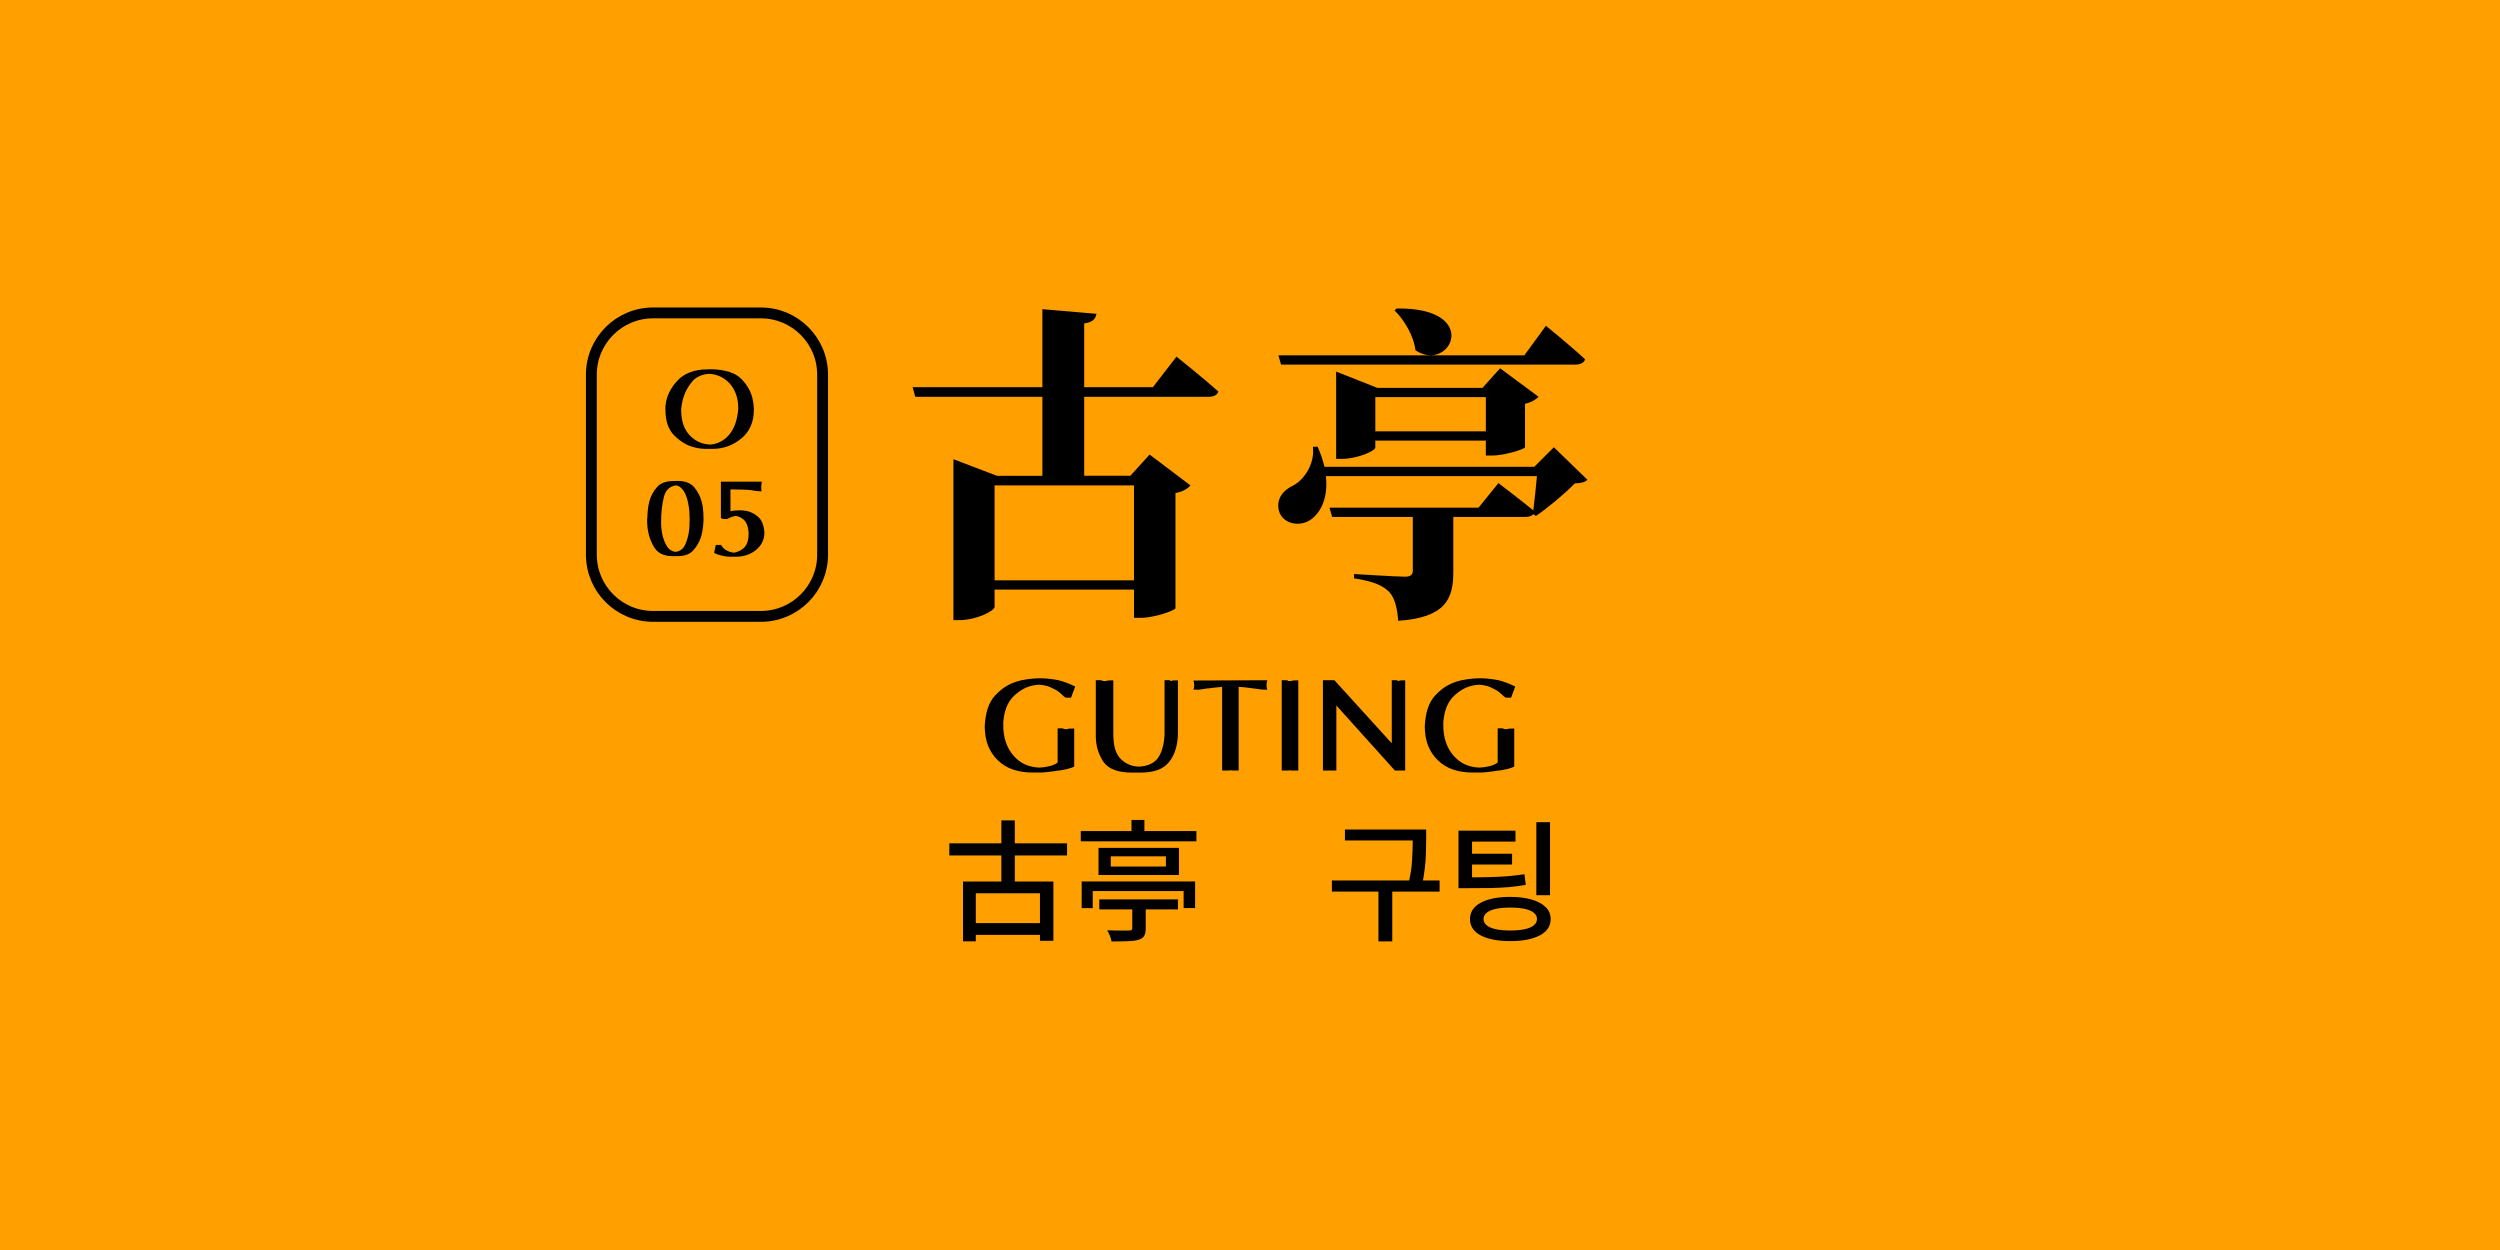
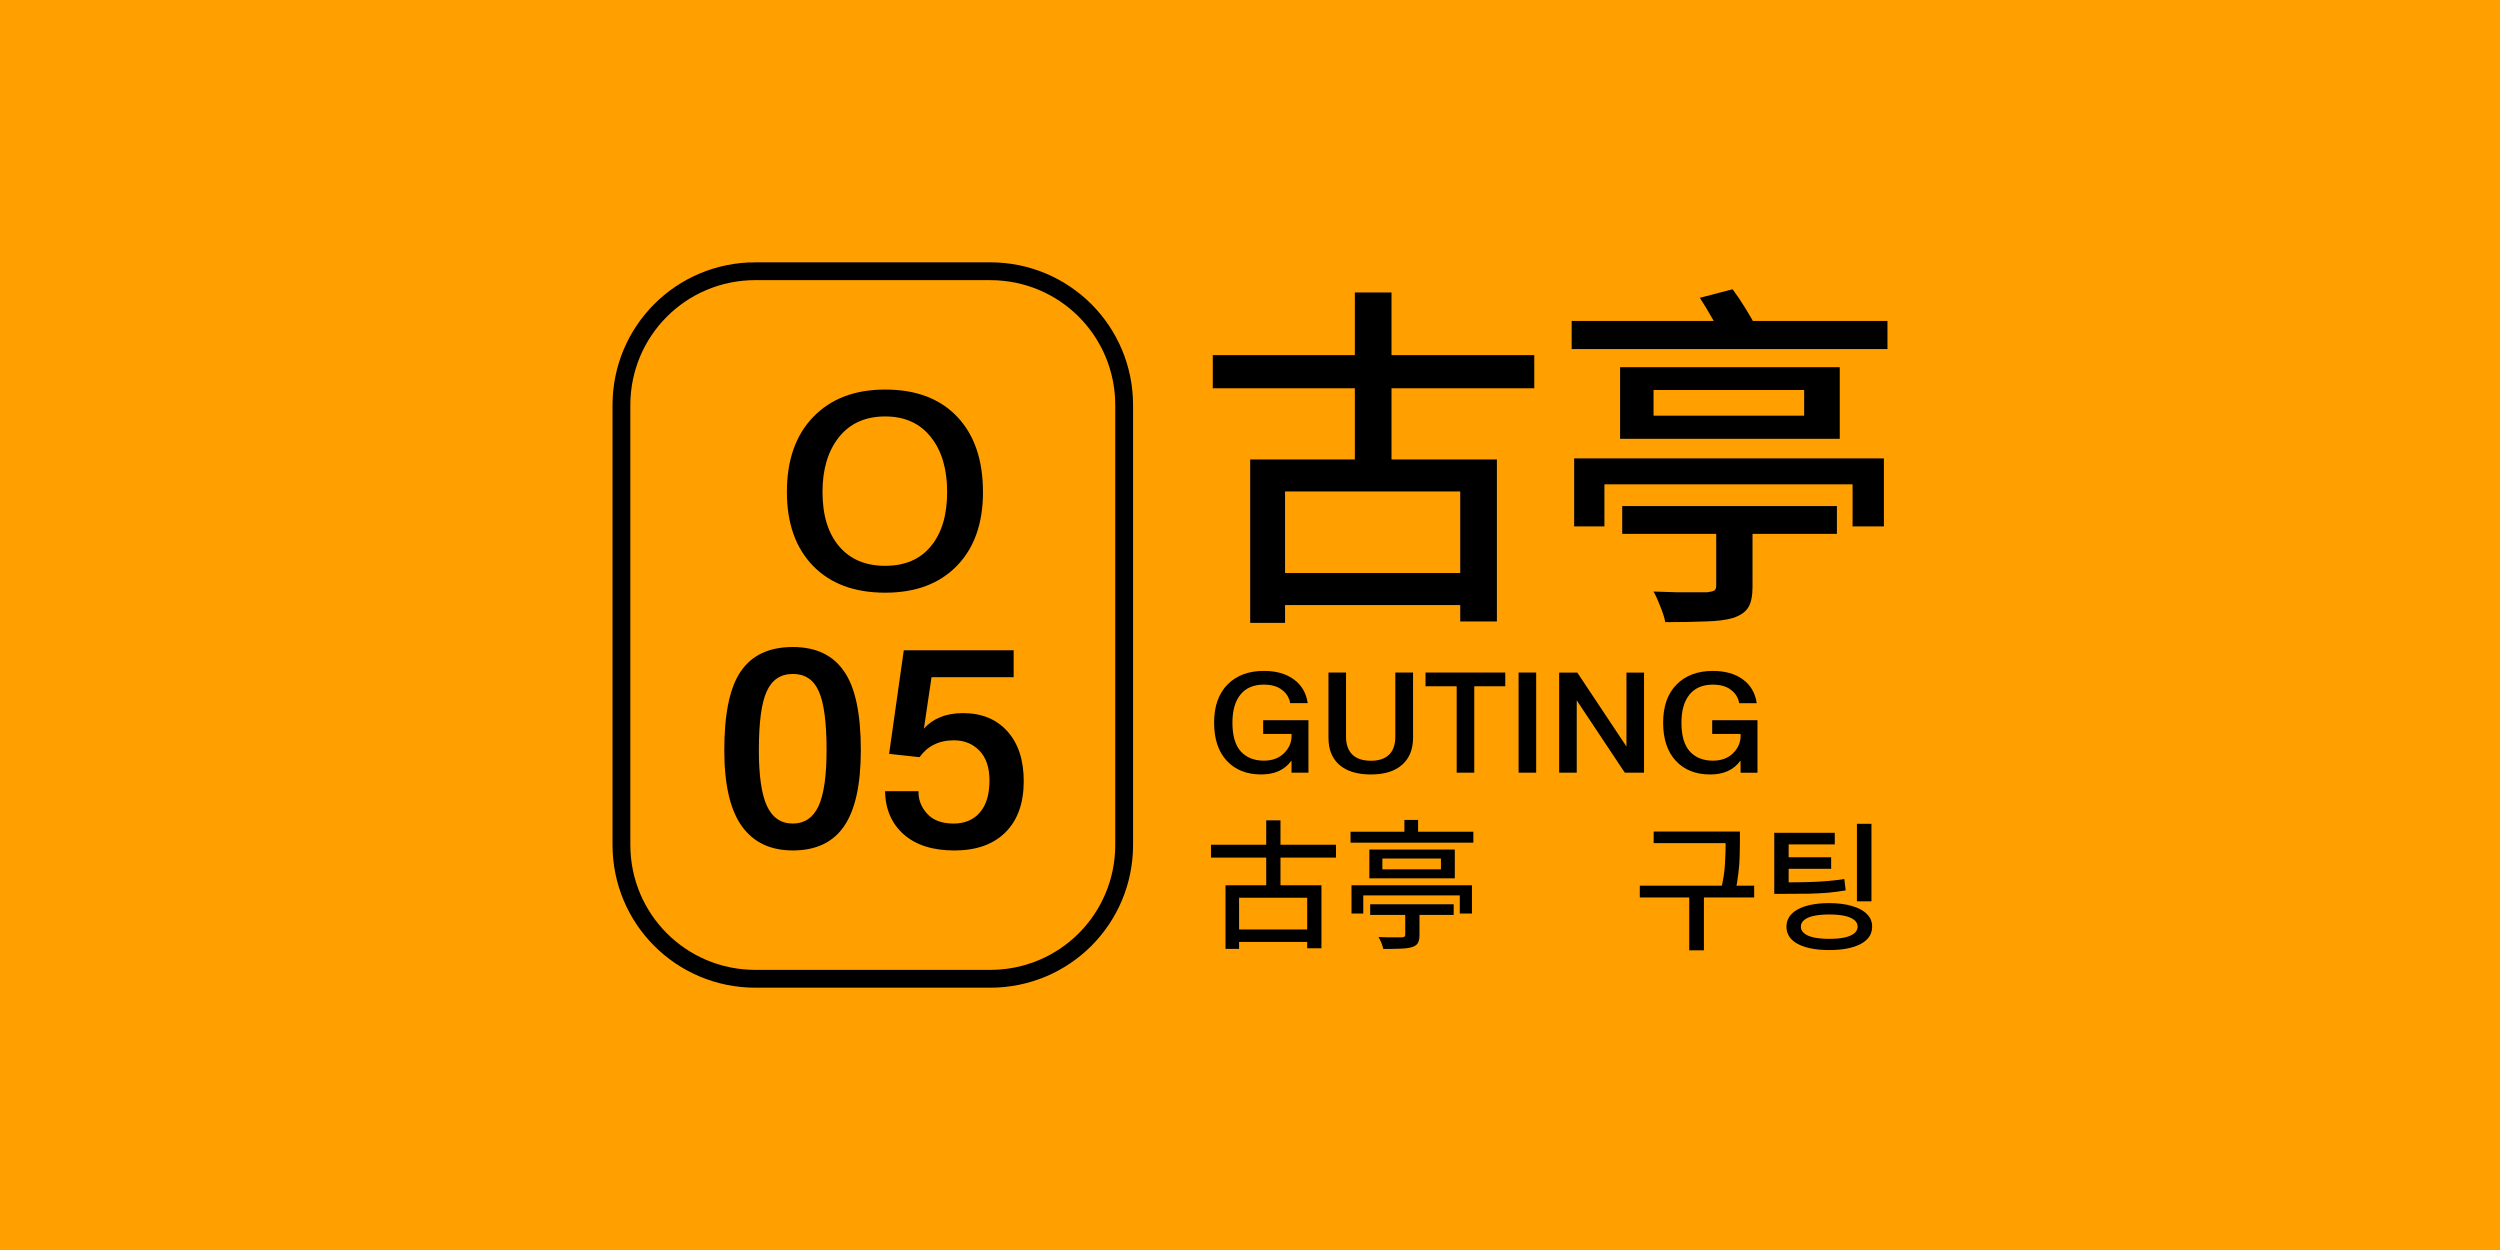
<svg xmlns="http://www.w3.org/2000/svg" width="500" height="250" viewBox="0 0 132.292 66.146" version="1.1" id="svg1">
  <defs id="defs1">
+     <rect x="560.666" y="34.145" width="279.324" height="128.591" id="rect6" />
    <rect x="157.858" y="62.351" width="329.076" height="135.094" id="rect4" />
+     <rect x="157.858" y="62.351" width="329.076" height="135.094" id="rect4-5" />
  </defs>
  <g id="layer1">
-     <path id="rect5" style="fill:#ffa000;stroke-width:0.953;fill-opacity:1" d="M -2.5431316e-6,-1.2715658e-6 H 132.292 V 66.146 H -2.5431316e-6 Z" />
-     <g id="g3" transform="matrix(1.185323,0,0,1.185323,-12.25835,-14.58702)" style="fill:#000000">
-       <path style="font-weight:bold;font-size:14.817px;line-height:1.25;font-family:'Noto Serif TC';-inkscape-font-specification:'Noto Serif TC Bold';letter-spacing:1.587px;fill:#000000;stroke-width:0.265" d="m 60.966,33.977 v 4.238 H 54.743 V 33.977 Z m 0.845,-4.386 h -3.067 v -2.845 c 0.4,-0.059 0.504,-0.207 0.548,-0.43 l -2.415,-0.207 v 3.482 h -5.793 l 0.119,0.43 h 5.675 v 3.526 H 54.847 L 52.906,32.806 V 39.992 h 0.267 c 0.756,0 1.571,-0.415 1.571,-0.593 v -0.77 h 6.223 v 1.259 h 0.311 c 0.593,0 1.526,-0.326 1.541,-0.43 v -5.141 c 0.341,-0.059 0.563,-0.207 0.667,-0.341 l -1.822,-1.378 -0.859,0.948 h -2.06 v -3.526 h 5.556 c 0.222,0 0.385,-0.074 0.43,-0.237 -0.696,-0.622 -1.867,-1.556 -1.867,-1.556 z m 10.789,-3.423 c 0.415,0.4 0.859,1.126 0.933,1.778 1.571,1.037 2.978,-1.926 -0.845,-1.867 z m 8.075,2.415 c 0.207,0 0.385,-0.074 0.43,-0.237 -0.652,-0.607 -1.748,-1.496 -1.748,-1.496 l -0.963,1.319 H 67.414 l 0.119,0.415 z m -8.934,2.978 v -1.526 h 4.934 v 1.526 z m 5.23,1.082 c 0.533,0 1.437,-0.282 1.452,-0.37 v -1.941 c 0.296,-0.059 0.504,-0.207 0.607,-0.311 l -1.719,-1.274 -0.785,0.874 h -4.697 l -1.837,-0.726 v 3.897 h 0.252 c 0.696,0 1.496,-0.356 1.496,-0.504 v -0.311 h 4.934 v 0.667 z M 79.712,32.273 78.837,33.147 H 69.473 c -0.074,-0.282 -0.163,-0.578 -0.311,-0.904 l -0.207,0.015 c 0.089,0.77 -0.4,1.467 -0.874,1.719 -0.474,0.222 -0.785,0.622 -0.637,1.156 0.163,0.533 0.845,0.696 1.319,0.43 0.504,-0.282 0.889,-0.993 0.77,-2 h 9.423 c -0.044,0.474 -0.104,1.082 -0.163,1.526 -0.637,-0.519 -1.556,-1.215 -1.556,-1.215 l -0.889,1.096 H 69.695 l 0.119,0.415 h 3.6 v 2.415 c 0,0.148 -0.089,0.252 -0.341,0.252 -0.37,0 -2.282,-0.119 -2.282,-0.119 v 0.193 c 0.904,0.133 1.304,0.341 1.571,0.607 0.252,0.282 0.356,0.711 0.4,1.289 2.134,-0.148 2.46,-0.993 2.46,-2.178 v -2.46 h 3.23 c 0.148,0 0.267,-0.044 0.341,-0.119 l 0.119,0.074 c 0.548,-0.37 1.304,-1.008 1.734,-1.452 0.296,-0.015 0.445,-0.044 0.563,-0.163 z" id="text7" aria-label="古亭" />
-       <path style="font-weight:bold;font-size:5.821px;line-height:1.25;font-family:'Optima Bold';-inkscape-font-specification:'Optima Bold,  Bold';fill:#000000;stroke-width:0.265" d="m 54.303,44.734 q 0.023,-0.46 0.134,-0.803 0.116,-0.343 0.32,-0.565 0.204,-0.221 0.425,-0.373 0.227,-0.151 0.471,-0.233 0.128,-0.047 0.25,-0.076 0.128,-0.029 0.25,-0.047 0.122,-0.017 0.233,-0.029 0.116,-0.012 0.21,-0.017 l 0.233,-0.006 q 0.186,0.006 0.373,0.029 0.192,0.017 0.384,0.058 0.186,0.041 0.373,0.116 0.192,0.07 0.384,0.169 l -0.186,0.495 H 57.924 q -0.029,-0.012 -0.064,-0.035 -0.035,-0.029 -0.07,-0.064 -0.035,-0.035 -0.076,-0.07 -0.035,-0.035 -0.081,-0.07 -0.081,-0.064 -0.186,-0.122 -0.105,-0.058 -0.227,-0.111 -0.099,-0.047 -0.227,-0.07 -0.122,-0.029 -0.268,-0.035 -0.029,0 -0.064,0.006 -0.029,0 -0.064,0.006 -0.058,0.006 -0.122,0.017 -0.058,0.012 -0.122,0.029 -0.215,0.058 -0.419,0.186 -0.198,0.122 -0.384,0.314 -0.18,0.192 -0.285,0.471 -0.105,0.279 -0.134,0.658 v 0.017 0.023 0.023 0.023 q -0.006,0.431 0.111,0.78 0.116,0.349 0.349,0.617 0.221,0.25 0.501,0.384 0.285,0.128 0.634,0.146 0.116,-0.006 0.221,-0.017 0.111,-0.017 0.215,-0.041 0.134,-0.029 0.227,-0.07 0.099,-0.047 0.169,-0.099 v -1.525 h 0.233 q 0.012,0.012 0.023,0.017 0.012,0 0.029,0.006 0.012,0.006 0.023,0.012 0.012,0 0.023,0 0.006,0 0.006,0 0.006,0 0.012,0 0.006,0.006 0.006,0.006 0.006,0 0.012,0 0,0 0,0 0,0 0.006,0 0,0 0,0 0,0 0,0 0.029,-0.006 0.064,-0.012 0.035,-0.012 0.07,-0.017 l 0.233,-0.006 v 1.694 l -0.017,0.017 -0.017,0.006 q -0.029,0.017 -0.07,0.029 -0.035,0.012 -0.076,0.023 -0.041,0.017 -0.087,0.029 -0.047,0.012 -0.099,0.023 -0.105,0.023 -0.21,0.041 -0.105,0.017 -0.221,0.029 -0.105,0.017 -0.204,0.029 -0.093,0.017 -0.192,0.023 -0.093,0.012 -0.175,0.017 -0.081,0.006 -0.146,0.006 h -0.233 q -0.012,0 -0.029,0 -0.012,0 -0.023,0 -0.012,0 -0.029,0 -0.012,0 -0.023,0 -0.495,0 -0.885,-0.134 -0.39,-0.134 -0.681,-0.419 -0.285,-0.279 -0.431,-0.652 -0.146,-0.378 -0.146,-0.85 v -0.012 z m 4.959,0.413 v -2.474 h 0.233 q 0.041,0.017 0.076,0.029 0.041,0.006 0.076,0.012 0.017,0 0.035,0 0.017,0 0.035,-0.006 0.023,-0.006 0.047,-0.012 0.023,-0.006 0.047,-0.012 l 0.233,-0.006 v 2.381 q 0,0.407 0.081,0.693 0.087,0.279 0.262,0.448 0.157,0.151 0.355,0.239 0.198,0.081 0.431,0.093 0.291,-0.012 0.501,-0.105 0.215,-0.093 0.343,-0.256 0.14,-0.186 0.215,-0.448 0.081,-0.268 0.099,-0.611 v -2.439 h 0.233 q 0.012,0.012 0.017,0.017 0.006,0 0.017,0.006 0.006,0.006 0.012,0.012 0.012,0 0.017,0 0.012,0 0.017,0 0.012,-0.006 0.017,-0.012 0.012,-0.006 0.017,-0.006 0.012,-0.006 0.017,-0.006 l 0.233,-0.006 v 2.334 q 0,0.407 -0.099,0.733 -0.093,0.32 -0.285,0.565 -0.192,0.25 -0.518,0.373 -0.326,0.116 -0.792,0.116 h -0.233 q -0.012,0 -0.029,0 -0.012,0 -0.023,0 -0.012,0 -0.029,0 -0.012,0 -0.023,0 -0.483,0 -0.809,-0.122 -0.326,-0.122 -0.495,-0.373 -0.163,-0.256 -0.25,-0.541 -0.081,-0.285 -0.081,-0.605 v -0.012 z m 5.64,1.56 v -3.743 q -0.006,0.006 -0.012,0.006 -0.006,0 -0.012,0 -0.006,0.006 -0.012,0.006 -0.006,0 -0.012,0 -0.087,0.006 -0.18,0.017 -0.087,0.006 -0.18,0.017 -0.035,0.006 -0.07,0.012 -0.029,0 -0.058,0.006 -0.029,0.006 -0.064,0.012 -0.029,0 -0.058,0 -0.058,0.006 -0.116,0.017 -0.052,0.006 -0.105,0.017 -0.052,0.006 -0.093,0.012 -0.041,0.006 -0.076,0.012 l -0.233,-0.006 q 0.006,-0.006 0.006,-0.017 0.006,-0.017 0.012,-0.029 0,-0.012 0,-0.023 0.006,-0.012 0.012,-0.029 0,-0.012 0,-0.023 0,-0.012 0,-0.023 0,-0.006 0,-0.012 0,-0.006 0.006,-0.017 0,-0.006 0,-0.012 0,-0.006 0,-0.012 0,-0.029 -0.006,-0.052 0,-0.029 -0.006,-0.052 -0.006,-0.029 -0.012,-0.052 0,-0.029 -0.012,-0.052 l 3.068,-0.012 h 0.233 q -0.006,0.023 -0.012,0.041 0,0.012 -0.006,0.023 -0.006,0.012 -0.006,0.023 0,0.012 0,0.023 -0.006,0.017 -0.012,0.029 0,0.012 0,0.023 0,0.012 0,0.029 0,0.012 0,0.023 0,0.023 0,0.052 0,0.023 0.006,0.052 0.006,0.023 0.012,0.052 0.012,0.023 0.017,0.052 l -0.233,-0.006 q -0.204,-0.029 -0.396,-0.052 -0.192,-0.029 -0.367,-0.047 -0.081,-0.012 -0.151,-0.012 -0.07,-0.006 -0.134,-0.012 v 3.737 h -0.233 q -0.012,0 -0.029,0 -0.012,0 -0.023,-0.006 -0.017,0 -0.035,0 -0.012,-0.006 -0.023,-0.006 0,0 -0.006,0 0,0 0,0 0,0 -0.006,0 0,0 0,0 0,0 -0.006,0 0,0 -0.006,0 -0.035,0.006 -0.07,0.012 -0.035,0 -0.07,0 h -0.233 v 0 z m 2.893,-4.034 q 0.029,0.017 0.052,0.029 0.029,0.006 0.064,0.012 0.006,0 0.006,0 0.006,0 0.012,0 0.006,0 0.006,0 0.006,0 0.012,0 0.035,-0.006 0.064,-0.012 0.035,-0.012 0.058,-0.017 l 0.233,-0.006 v 4.028 h -0.233 q -0.023,0 -0.058,0 -0.029,-0.006 -0.058,-0.012 -0.006,0 -0.012,0 0,0 -0.006,0 -0.006,0 -0.012,0 -0.006,0 -0.012,0 -0.035,0.006 -0.064,0.012 -0.023,0 -0.052,0 h -0.233 v -4.034 h 0.233 v 0 z m 1.607,4.034 v -4.034 h 0.233 0.279 l 2.561,2.817 v -2.817 h 0.233 q 0.012,0.017 0.029,0.023 0.017,0.006 0.035,0.012 0.023,-0.006 0.041,-0.012 0.017,-0.006 0.029,-0.012 l 0.233,-0.006 v 4.028 h -0.233 -0.227 l -2.614,-2.905 v 2.905 h -0.233 q -0.006,0 -0.012,0 -0.006,0 -0.012,0 -0.012,0 -0.017,0 -0.006,-0.006 -0.012,-0.006 -0.012,0 -0.023,0 -0.006,0 -0.017,0.006 -0.012,0 -0.023,0 -0.006,0 -0.017,0 h -0.233 v 0 z m 4.546,-1.973 q 0.023,-0.46 0.134,-0.803 0.116,-0.343 0.32,-0.565 0.204,-0.221 0.425,-0.373 0.227,-0.151 0.471,-0.233 0.128,-0.047 0.25,-0.076 0.128,-0.029 0.25,-0.047 0.122,-0.017 0.233,-0.029 0.116,-0.012 0.21,-0.017 l 0.233,-0.006 q 0.186,0.006 0.373,0.029 0.192,0.017 0.384,0.058 0.186,0.041 0.373,0.116 0.192,0.07 0.384,0.169 l -0.186,0.495 h -0.233 q -0.029,-0.012 -0.064,-0.035 -0.035,-0.029 -0.07,-0.064 -0.035,-0.035 -0.076,-0.07 -0.035,-0.035 -0.081,-0.07 -0.081,-0.064 -0.186,-0.122 -0.105,-0.058 -0.227,-0.111 -0.099,-0.047 -0.227,-0.07 -0.122,-0.029 -0.268,-0.035 -0.029,0 -0.064,0.006 -0.029,0 -0.064,0.006 -0.058,0.006 -0.122,0.017 -0.058,0.012 -0.122,0.029 -0.215,0.058 -0.419,0.186 -0.198,0.122 -0.384,0.314 -0.18,0.192 -0.285,0.471 -0.105,0.279 -0.134,0.658 v 0.017 0.023 0.023 0.023 q -0.006,0.431 0.111,0.78 0.116,0.349 0.349,0.617 0.221,0.25 0.501,0.384 0.285,0.128 0.634,0.146 0.116,-0.006 0.221,-0.017 0.111,-0.017 0.215,-0.041 0.134,-0.029 0.227,-0.07 0.099,-0.047 0.169,-0.099 v -1.525 h 0.233 q 0.012,0.012 0.023,0.017 0.012,0 0.029,0.006 0.012,0.006 0.023,0.012 0.012,0 0.023,0 0.006,0 0.006,0 0.006,0 0.012,0 0.006,0.006 0.006,0.006 0.006,0 0.012,0 0,0 0,0 0,0 0.006,0 0,0 0,0 0,0 0,0 0.029,-0.006 0.064,-0.012 0.035,-0.012 0.07,-0.017 l 0.233,-0.006 v 1.694 l -0.017,0.017 -0.017,0.006 q -0.029,0.017 -0.07,0.029 -0.035,0.012 -0.076,0.023 -0.041,0.017 -0.087,0.029 -0.047,0.012 -0.099,0.023 -0.105,0.023 -0.21,0.041 -0.105,0.017 -0.221,0.029 -0.105,0.017 -0.204,0.029 -0.093,0.017 -0.192,0.023 -0.093,0.012 -0.175,0.017 -0.081,0.006 -0.146,0.006 h -0.233 q -0.012,0 -0.029,0 -0.012,0 -0.023,0 -0.012,0 -0.029,0 -0.012,0 -0.023,0 -0.495,0 -0.885,-0.134 -0.39,-0.134 -0.681,-0.419 -0.285,-0.279 -0.431,-0.652 -0.146,-0.378 -0.146,-0.85 v -0.012 z" id="text8" aria-label="GUTING" />
-       <g id="g2" transform="translate(-15.037,13.75834)" style="fill:#000000">
-         <path style="font-weight:500;font-size:5.821px;line-height:1.25;font-family:'Noto Sans JP';-inkscape-font-specification:'Noto Sans JP Medium';fill:#000000;stroke-width:0.265" d="m 67.76,36.197 h 5.256 v 0.541 h -5.256 z m 0.926,3.562 h 3.37 v 0.524 h -3.37 z m 1.397,-4.587 h 0.6 v 3.027 h -0.6 z m -1.711,2.73 h 4.034 v 2.648 h -0.6 v -2.125 h -2.864 v 2.148 h -0.57 z m 5.256,-2.253 h 5.163 v 0.46 h -5.163 z m 0.827,3.05 h 3.51 v 0.448 h -3.51 z m 1.438,-3.545 h 0.576 v 0.763 h -0.576 z m -2.224,2.747 h 5.064 v 1.187 H 78.22 V 38.327 H 74.163 v 0.763 h -0.495 z m 1.298,-1.123 v 0.454 h 2.462 v -0.454 z m -0.547,-0.378 h 3.591 v 1.211 h -3.591 z m 1.508,2.392 h 0.6 v 1.205 q 0,0.227 -0.076,0.343 -0.07,0.116 -0.268,0.169 -0.186,0.052 -0.477,0.058 -0.291,0.012 -0.704,0.012 -0.017,-0.116 -0.076,-0.256 -0.058,-0.14 -0.122,-0.244 0.204,0.006 0.407,0.012 0.204,0.006 0.355,0 0.157,0 0.215,0 0.087,-0.006 0.116,-0.029 0.029,-0.023 0.029,-0.087 z" id="text9" aria-label="古亭" />
-         <path style="font-weight:500;font-size:5.821px;line-height:1.25;font-family:'Noto Sans KR';-inkscape-font-specification:'Noto Sans KR Medium';fill:#000000;stroke-width:0.265" d="m 85.421,35.58 h 3.324 v 0.489 h -3.324 z m -0.582,2.276 h 4.808 v 0.495 h -4.808 z m 2.078,0.343 h 0.617 v 2.375 h -0.617 z m 1.531,-2.619 h 0.6 v 0.466 q 0,0.279 -0.012,0.594 -0.006,0.314 -0.052,0.693 -0.041,0.373 -0.14,0.827 l -0.605,-0.076 q 0.157,-0.652 0.18,-1.141 0.029,-0.489 0.029,-0.896 z m 2.043,2.136 h 0.442 q 0.565,0 0.984,-0.012 0.425,-0.012 0.786,-0.041 0.361,-0.029 0.733,-0.087 l 0.058,0.477 q -0.378,0.064 -0.751,0.099 -0.373,0.029 -0.803,0.041 -0.431,0.006 -1.007,0.006 h -0.442 z m 0,-2.084 h 2.544 v 0.489 H 91.096 v 1.81 h -0.605 z m 0.413,1.03 h 1.979 v 0.483 h -1.979 z m 3.062,-1.409 h 0.611 v 3.26 h -0.611 z m -1.164,3.335 q 0.559,0 0.96,0.122 0.407,0.116 0.623,0.338 0.221,0.215 0.221,0.53 0,0.471 -0.483,0.728 -0.483,0.256 -1.321,0.256 -0.838,0 -1.321,-0.256 -0.477,-0.256 -0.477,-0.728 0,-0.466 0.477,-0.728 0.483,-0.262 1.321,-0.262 z m 0,0.477 q -0.373,0 -0.646,0.058 -0.268,0.058 -0.407,0.175 -0.14,0.111 -0.14,0.279 0,0.163 0.14,0.279 0.14,0.116 0.407,0.175 0.274,0.058 0.646,0.058 0.384,0 0.646,-0.058 0.268,-0.058 0.407,-0.175 0.14,-0.116 0.14,-0.279 0,-0.169 -0.14,-0.279 -0.14,-0.116 -0.407,-0.175 -0.262,-0.058 -0.646,-0.058 z" id="text9-3" aria-label="구팅" />
-       </g>
-     </g>
-     <g id="g2-5" transform="translate(25.25915,-3.29053)">
-       <rect style="fill:#ffa000;fill-opacity:1;stroke:#000000;stroke-width:0.575;stroke-dasharray:none" id="rect6-9" width="12.236" height="16.059" x="6.034" y="19.849" ry="3.267" />
-       <path style="font-weight:bold;font-size:5.821px;line-height:1.25;font-family:'Optima Bold';-inkscape-font-specification:'Optima Bold,  Bold';stroke-width:0.265" d="m 9.952,24.935 q 0,-0.023 0,-0.047 0,-0.029 0,-0.052 0,-0.029 0,-0.058 0.006,-0.029 0.012,-0.058 0.035,-0.349 0.192,-0.669 0.157,-0.326 0.437,-0.623 0.274,-0.297 0.675,-0.442 0.402,-0.151 0.931,-0.151 l 0.233,-0.006 q 0.536,0.023 0.914,0.146 0.384,0.122 0.617,0.361 0.233,0.233 0.378,0.489 0.151,0.256 0.215,0.536 0.012,0.035 0.017,0.07 0.006,0.035 0.012,0.064 0.006,0.035 0.012,0.07 0.006,0.035 0.012,0.07 0.012,0.07 0.012,0.14 0.006,0.064 0.012,0.128 v 0.012 0.017 0.023 0.017 q 0,0.489 -0.169,0.873 -0.163,0.378 -0.501,0.652 -0.338,0.279 -0.722,0.413 -0.378,0.134 -0.803,0.134 h -0.233 q -0.012,0 -0.023,0 -0.012,0 -0.023,0 -0.012,0 -0.029,0 -0.012,0 -0.023,0 -0.076,0 -0.151,-0.006 -0.07,0 -0.146,-0.012 -0.076,-0.006 -0.151,-0.023 -0.076,-0.017 -0.151,-0.035 -0.291,-0.064 -0.559,-0.221 Q 10.68,26.588 10.436,26.349 10.191,26.111 10.069,25.762 9.952,25.406 9.952,24.947 v -0.012 z m 0.832,0.006 q 0,0.454 0.111,0.803 0.116,0.343 0.349,0.588 0.21,0.221 0.471,0.343 0.268,0.122 0.588,0.14 0.297,-0.017 0.541,-0.14 0.25,-0.122 0.448,-0.343 0.221,-0.244 0.349,-0.594 0.128,-0.349 0.163,-0.792 0,-0.012 0,-0.023 0,-0.017 0,-0.023 0,-0.012 0,-0.023 0,-0.012 0,-0.023 0,-0.378 -0.116,-0.699 -0.111,-0.32 -0.338,-0.576 -0.215,-0.233 -0.489,-0.361 -0.268,-0.128 -0.594,-0.146 -0.285,0.017 -0.512,0.122 -0.227,0.099 -0.384,0.285 -0.175,0.21 -0.297,0.437 -0.116,0.227 -0.186,0.471 -0.017,0.076 -0.035,0.146 -0.017,0.07 -0.029,0.14 -0.012,0.07 -0.023,0.14 -0.006,0.07 -0.017,0.134 z" id="text6-9" aria-label="O" />
-       <path style="font-weight:bold;font-size:5.821px;line-height:1.25;font-family:'Optima Bold';-inkscape-font-specification:'Optima Bold,  Bold';stroke-width:0.265" d="m 8.985,30.792 q 0,-0.006 0,-0.012 0,-0.012 0,-0.029 0,-0.012 0,-0.029 0.006,-0.017 0.012,-0.035 0,-0.076 0.006,-0.169 0.012,-0.099 0.017,-0.215 0.012,-0.116 0.029,-0.239 0.023,-0.128 0.058,-0.256 0.052,-0.204 0.151,-0.384 0.099,-0.186 0.244,-0.349 0.14,-0.169 0.367,-0.25 0.227,-0.081 0.536,-0.081 l 0.233,-0.006 q 0.285,0.006 0.495,0.093 0.21,0.081 0.349,0.25 0.14,0.169 0.233,0.355 0.099,0.18 0.151,0.384 0.041,0.151 0.064,0.297 0.023,0.146 0.029,0.279 0.006,0.14 0.006,0.244 0.006,0.099 0.006,0.163 0,0.07 -0.012,0.169 -0.006,0.093 -0.017,0.215 -0.012,0.122 -0.041,0.25 -0.023,0.128 -0.064,0.262 -0.058,0.192 -0.163,0.373 -0.099,0.175 -0.239,0.332 -0.14,0.163 -0.349,0.239 -0.204,0.076 -0.477,0.076 h -0.233 -0.017 -0.012 -0.017 -0.012 q -0.349,0 -0.6,-0.128 Q 9.474,32.463 9.323,32.195 9.177,31.933 9.09,31.642 9.008,31.345 8.991,31.025 q 0,-0.012 0,-0.023 0,-0.017 0,-0.035 -0.006,-0.012 -0.006,-0.023 0,-0.017 0,-0.029 0,-0.012 0,-0.023 0,-0.017 0,-0.035 0,-0.012 0,-0.023 0,-0.017 0,-0.029 v -0.012 z m 0.739,0.099 q 0,0.076 0,0.151 0.006,0.076 0.012,0.157 0,0.041 0.006,0.087 0.006,0.041 0.012,0.081 0.006,0.047 0.012,0.087 0.012,0.041 0.017,0.087 0.035,0.18 0.099,0.349 0.064,0.163 0.157,0.314 0.081,0.128 0.186,0.198 0.111,0.07 0.256,0.093 0.18,-0.023 0.303,-0.111 0.128,-0.093 0.204,-0.25 0.087,-0.186 0.14,-0.384 0.058,-0.204 0.081,-0.419 0.006,-0.041 0.006,-0.081 0.006,-0.041 0.006,-0.081 0.006,-0.035 0.006,-0.076 0,-0.041 0,-0.081 0,-0.041 0,-0.076 0,-0.041 0.006,-0.081 0,-0.035 0,-0.07 0,-0.041 0,-0.076 0,-0.378 -0.058,-0.693 -0.052,-0.314 -0.157,-0.559 -0.093,-0.215 -0.221,-0.332 -0.122,-0.122 -0.279,-0.151 -0.256,0.035 -0.419,0.192 -0.163,0.151 -0.227,0.425 -0.076,0.291 -0.111,0.617 -0.035,0.326 -0.035,0.687 z m 3.167,1.234 q 0.064,0.105 0.146,0.186 0.087,0.076 0.198,0.128 0.081,0.041 0.163,0.064 0.087,0.023 0.169,0.035 0.134,-0.017 0.262,-0.076 0.134,-0.058 0.244,-0.151 0.14,-0.116 0.21,-0.303 0.07,-0.192 0.07,-0.454 v -0.023 -0.017 -0.012 -0.017 q -0.012,-0.244 -0.081,-0.419 -0.064,-0.175 -0.18,-0.279 -0.093,-0.081 -0.192,-0.128 -0.099,-0.047 -0.215,-0.064 -0.058,0.006 -0.116,0.017 -0.058,0.012 -0.116,0.035 -0.064,0.023 -0.128,0.052 -0.058,0.023 -0.111,0.058 l -0.233,-0.006 -0.093,-0.052 v -1.921 h 0.233 1.927 q 0,0.017 0,0.029 0,0.012 0,0.017 -0.006,0.012 -0.006,0.023 0,0.006 0,0.017 0,0.006 0,0.017 0,0.012 0,0.017 -0.006,0.012 -0.006,0.023 0,0.006 0,0.017 -0.006,0.023 -0.012,0.047 0,0.017 0,0.035 0,0.023 0,0.047 0,0.017 0,0.041 0,0.012 0,0.023 0,0.012 0,0.023 l 0.006,0.035 q 0,0.017 0,0.029 0,0.012 0.006,0.023 0,0.012 0,0.023 0.006,0.012 0.012,0.023 l -0.233,-0.006 q -0.07,-0.012 -0.151,-0.023 -0.081,-0.017 -0.169,-0.029 -0.087,-0.012 -0.192,-0.017 -0.105,-0.012 -0.221,-0.012 l -0.687,-0.012 v 1.147 q 0,0.006 0,0.006 0.006,0 0.012,-0.006 0.006,0 0.006,0 0.006,0 0.006,0 0.076,-0.017 0.151,-0.023 0.081,-0.012 0.169,-0.012 l 0.233,-0.006 q 0.012,0.006 0.023,0.006 0.017,0 0.035,0 0.012,0.006 0.023,0.006 0.017,0 0.035,0 0.029,0.006 0.058,0.012 0.029,0 0.058,0 0.175,0.029 0.338,0.111 0.163,0.076 0.309,0.204 0.151,0.128 0.233,0.332 0.081,0.204 0.105,0.477 v 0.006 0.012 0.012 0.012 q 0,0.279 -0.116,0.506 -0.111,0.227 -0.332,0.407 -0.221,0.18 -0.489,0.268 -0.268,0.087 -0.576,0.087 h -0.233 q -0.041,0 -0.087,0 -0.041,0 -0.081,-0.006 -0.047,0 -0.087,-0.006 -0.041,-0.006 -0.087,-0.012 -0.041,-0.006 -0.087,-0.017 -0.041,-0.012 -0.081,-0.023 -0.047,-0.012 -0.087,-0.017 -0.041,-0.012 -0.087,-0.029 -0.029,-0.012 -0.058,-0.017 -0.029,-0.012 -0.058,-0.023 -0.029,-0.012 -0.058,-0.023 -0.029,-0.017 -0.058,-0.035 l 0.093,-0.419 h 0.233 0.047 v 0 z" id="text6-8-3" aria-label="05" />
-     </g>
+     <path id="rect5" style="fill:#ffa000;stroke-width:0.953" d="M -2.5431316e-6,-1.2715658e-6 H 132.292 V 66.146 H -2.5431316e-6 Z" />
+     <text xml:space="preserve" transform="matrix(0.3161529,0,0,0.3161529,-10.47434,-6.446201)" id="text6" style="font-size:55px;line-height:1.25;font-family:'Microsoft JhengHei';-inkscape-font-specification:'Microsoft JhengHei';white-space:pre;shape-inside:url(#rect6);display:inline" />
+     <path id="rect1" style="fill:none;fill-opacity:0;stroke:#000000;stroke-width:0.943" d="m 39.973,14.353 h 12.425 c 3.927,0 7.089,3.161 7.089,7.089 v 23.263 c 0,3.927 -3.161,7.089 -7.089,7.089 H 39.973 c -3.927,0 -7.089,-3.161 -7.089,-7.089 V 21.441 c 0,-3.927 3.161,-7.089 7.089,-7.089 z" />
+     <path style="font-size:14.371px;line-height:1.25;font-family:'AR UDJingXiHeiE1G30 EB';-inkscape-font-specification:'AR UDJingXiHeiE1G30 EB';stroke-width:0.299" d="m 52.017,26.032 q 0,2.501 -1.394,3.923 -1.38,1.408 -3.78,1.408 -2.443,0 -3.823,-1.423 -1.38,-1.423 -1.38,-3.909 0,-2.529 1.394,-3.966 1.394,-1.451 3.808,-1.451 2.443,0 3.808,1.437 1.365,1.437 1.365,3.981 z m -5.174,3.909 q 1.566,0 2.414,-1.035 0.862,-1.035 0.862,-2.874 0,-1.825 -0.862,-2.903 -0.862,-1.092 -2.414,-1.092 -1.581,0 -2.457,1.107 -0.862,1.092 -0.862,2.889 0,1.839 0.877,2.874 0.877,1.035 2.443,1.035 z" id="text2" aria-label="O" />
+     <path style="font-size:14.392px;line-height:1.25;font-family:'AR UDJingXiHeiE1G30 EB';-inkscape-font-specification:'AR UDJingXiHeiE1G30 EB';stroke-width:0.262" d="m 45.552,39.693 q 0,2.72 -0.878,4.015 -0.878,1.295 -2.72,1.295 -1.785,0 -2.706,-1.295 -0.921,-1.295 -0.921,-4.015 0,-2.907 0.878,-4.174 0.878,-1.281 2.749,-1.281 1.828,0 2.706,1.281 0.892,1.266 0.892,4.174 z m -3.598,3.886 q 0.921,0 1.353,-0.907 0.432,-0.921 0.432,-2.979 0,-2.216 -0.417,-3.123 -0.403,-0.907 -1.367,-0.907 -0.964,0 -1.382,0.921 -0.417,0.907 -0.417,3.109 0,2.044 0.432,2.965 0.432,0.921 1.367,0.921 z m 8.534,-4.404 q -0.619,0 -1.065,0.23 -0.446,0.216 -0.763,0.662 l -1.612,-0.173 0.777,-5.483 h 5.814 v 1.425 h -4.346 l -0.403,2.72 q 0.36,-0.403 0.864,-0.604 0.518,-0.216 1.209,-0.216 1.482,0 2.346,0.964 0.864,0.964 0.864,2.634 0,1.741 -0.964,2.706 -0.964,0.964 -2.706,0.964 -1.713,0 -2.677,-0.849 -0.964,-0.849 -0.993,-2.288 h 1.77 q -0.014,0.676 0.461,1.195 0.475,0.518 1.396,0.518 0.878,0 1.382,-0.576 0.518,-0.59 0.518,-1.698 0,-1.036 -0.532,-1.583 -0.532,-0.547 -1.338,-0.547 z" id="text3" aria-label="05" />
+     <path style="font-weight:500;font-size:72px;line-height:1.25;font-family:'Noto Sans TC';-inkscape-font-specification:'Noto Sans TC Medium';white-space:pre" d="m 161.457,87.345 h 65.016 v 6.696 h -65.016 z m 11.448,44.064 h 41.688 v 6.48 h -41.688 z m 17.28,-56.736 h 7.416 v 37.44 h -7.416 z m -21.168,33.768 h 49.896 v 32.76 h -7.416 v -26.28 h -35.424 v 26.568 h -7.056 z m 65.016,-28.008 h 63.864 v 5.688 h -63.864 z m 10.224,37.44 h 43.416 v 5.616 h -43.416 z m -9.72,-9.648 h 62.64 v 13.752 h -6.336 v -8.496 h -50.184 v 8.496 h -6.12 z m 16.056,-13.824 v 5.184 h 30.456 v -5.184 z m -6.768,-4.608 h 44.424 v 14.472 h -44.424 z m 19.44,29.304 h 7.344 v 15.048 q 0,2.736 -0.792,4.104 -0.792,1.44 -3.096,2.232 -2.16,0.648 -5.616,0.72 -3.384,0.144 -8.136,0.144 -0.288,-1.44 -1.008,-3.168 -0.648,-1.728 -1.368,-3.024 2.304,0.072 4.536,0.144 2.304,0 4.032,0 1.728,0 2.376,0 1.008,-0.144 1.368,-0.36 0.36,-0.288 0.36,-1.008 z m -3.312,-43.344 6.624,-1.728 q 1.296,1.728 2.664,3.96 1.368,2.232 2.16,3.816 l -6.984,2.016 q -0.576,-1.656 -1.944,-3.888 -1.296,-2.304 -2.52,-4.176 z" id="text4" transform="matrix(0.2616676,0,0,0.2616676,21.92846,-4.06332)" aria-label="古亭" />
+     <path style="font-size:7.327px;line-height:1.25;font-family:'AR UDJingXiHeiE1G30 EB';-inkscape-font-specification:'AR UDJingXiHeiE1G30 EB';stroke-width:0.262" d="m 68.342,40.242 q -0.271,0.381 -0.681,0.564 -0.403,0.176 -0.923,0.176 -1.143,0 -1.817,-0.718 -0.674,-0.725 -0.674,-2.022 0,-1.304 0.711,-2.022 0.711,-0.718 1.92,-0.718 0.974,0 1.583,0.447 0.615,0.44 0.74,1.26 h -0.93 q -0.073,-0.432 -0.432,-0.703 -0.352,-0.278 -0.96,-0.278 -0.813,0 -1.238,0.528 -0.425,0.52 -0.425,1.487 0,1.033 0.447,1.524 0.447,0.484 1.216,0.484 0.674,0 1.07,-0.396 0.396,-0.396 0.396,-0.909 v -0.11 h -1.502 v -0.725 h 2.396 v 2.777 H 68.342 Z m 6.433,-1.209 q 0,0.923 -0.579,1.436 -0.579,0.513 -1.649,0.513 -1.084,0 -1.67,-0.506 -0.579,-0.506 -0.579,-1.436 v -3.451 h 0.93 v 3.407 q 0,0.601 0.33,0.93 0.33,0.33 0.989,0.33 0.623,0 0.952,-0.315 0.337,-0.322 0.337,-0.96 v -3.392 h 0.938 z m 2.308,-2.718 h -1.649 v -0.725 h 4.22 v 0.725 h -1.641 v 4.572 h -0.93 z m 4.206,-0.725 v 5.297 h -0.93 v -5.297 z m 2.147,1.473 v 3.825 h -0.93 v -5.297 h 0.96 l 2.601,3.912 v -3.912 h 0.93 v 5.297 h -1.018 z m 8.667,3.18 q -0.271,0.381 -0.681,0.564 -0.403,0.176 -0.923,0.176 -1.143,0 -1.817,-0.718 -0.674,-0.725 -0.674,-2.022 0,-1.304 0.711,-2.022 0.711,-0.718 1.92,-0.718 0.974,0 1.583,0.447 0.615,0.44 0.74,1.26 h -0.93 q -0.073,-0.432 -0.432,-0.703 -0.352,-0.278 -0.96,-0.278 -0.813,0 -1.238,0.528 -0.425,0.52 -0.425,1.487 0,1.033 0.447,1.524 0.447,0.484 1.216,0.484 0.674,0 1.07,-0.396 0.396,-0.396 0.396,-0.909 v -0.11 h -1.502 v -0.725 h 2.396 v 2.777 h -0.894 z" id="text5" aria-label="GUTING" />
+     <path d="m 64.081,44.7 h 6.616 V 45.381 H 64.081 Z m 1.165,4.484 h 4.242 v 0.659 H 65.246 Z M 67.004,43.41 h 0.755 v 3.81 H 67.004 Z m -2.154,3.436 h 5.077 v 3.334 H 69.173 V 47.506 h -3.605 v 2.704 h -0.718 z m 6.616,-2.835 h 6.499 v 0.579 h -6.499 z m 1.04,3.839 h 4.418 v 0.564 h -4.418 z m 1.81,-4.462 h 0.725 v 0.96 h -0.725 z m -2.799,3.458 h 6.374 v 1.495 H 77.247 V 47.381 H 72.14 v 0.96 h -0.623 z m 1.634,-1.414 v 0.571 h 3.099 v -0.571 z m -0.689,-0.476 h 4.521 v 1.524 h -4.521 z m 1.898,3.011 h 0.755 v 1.517 q 0,0.286 -0.095,0.432 -0.088,0.147 -0.337,0.212 -0.234,0.066 -0.601,0.073 -0.366,0.015 -0.887,0.015 -0.022,-0.147 -0.095,-0.322 -0.073,-0.176 -0.154,-0.308 0.256,0.007 0.513,0.015 0.256,0.007 0.447,0 0.198,0 0.271,0 0.11,-0.007 0.147,-0.037 0.037,-0.029 0.037,-0.11 z" id="text5-9" style="font-weight:500;font-size:7.327px;line-height:1.25;font-family:'Noto Sans JP';-inkscape-font-specification:'Noto Sans JP Medium';stroke-width:0.262" aria-label="古亭" />
+     <path style="font-weight:500;font-size:7.327px;line-height:1.25;font-family:'Noto Sans KR';-inkscape-font-specification:'Noto Sans KR Medium';stroke-width:0.262" d="m 87.506,44.002 h 4.184 v 0.615 h -4.184 z m -0.733,2.865 h 6.052 v 0.623 h -6.052 z m 2.616,0.432 h 0.777 v 2.989 h -0.777 z m 1.927,-3.297 h 0.755 v 0.586 q 0,0.352 -0.015,0.747 -0.007,0.396 -0.066,0.872 -0.051,0.469 -0.176,1.04 l -0.762,-0.095 q 0.198,-0.821 0.227,-1.436 0.037,-0.615 0.037,-1.128 z m 2.572,2.689 h 0.557 q 0.711,0 1.238,-0.015 0.535,-0.015 0.989,-0.051 0.454,-0.037 0.923,-0.11 l 0.073,0.601 q -0.476,0.081 -0.945,0.125 -0.469,0.037 -1.011,0.051 -0.542,0.007 -1.268,0.007 h -0.557 z m 0,-2.623 h 3.202 v 0.615 h -2.44 v 2.279 h -0.762 z m 0.52,1.297 h 2.491 v 0.608 h -2.491 z m 3.854,-1.773 h 0.769 v 4.103 h -0.769 z m -1.465,4.198 q 0.703,0 1.209,0.154 0.513,0.147 0.784,0.425 0.278,0.271 0.278,0.667 0,0.593 -0.608,0.916 -0.608,0.322 -1.663,0.322 -1.055,0 -1.663,-0.322 -0.601,-0.322 -0.601,-0.916 0,-0.586 0.601,-0.916 0.608,-0.33 1.663,-0.33 z m 0,0.601 q -0.469,0 -0.813,0.073 -0.337,0.073 -0.513,0.22 -0.176,0.139 -0.176,0.352 0,0.205 0.176,0.352 0.176,0.147 0.513,0.22 0.344,0.073 0.813,0.073 0.484,0 0.813,-0.073 0.337,-0.073 0.513,-0.22 0.176,-0.147 0.176,-0.352 0,-0.212 -0.176,-0.352 -0.176,-0.147 -0.513,-0.22 -0.33,-0.073 -0.813,-0.073 z" id="text5-9-8" aria-label="구팅" />
  </g>
</svg>
